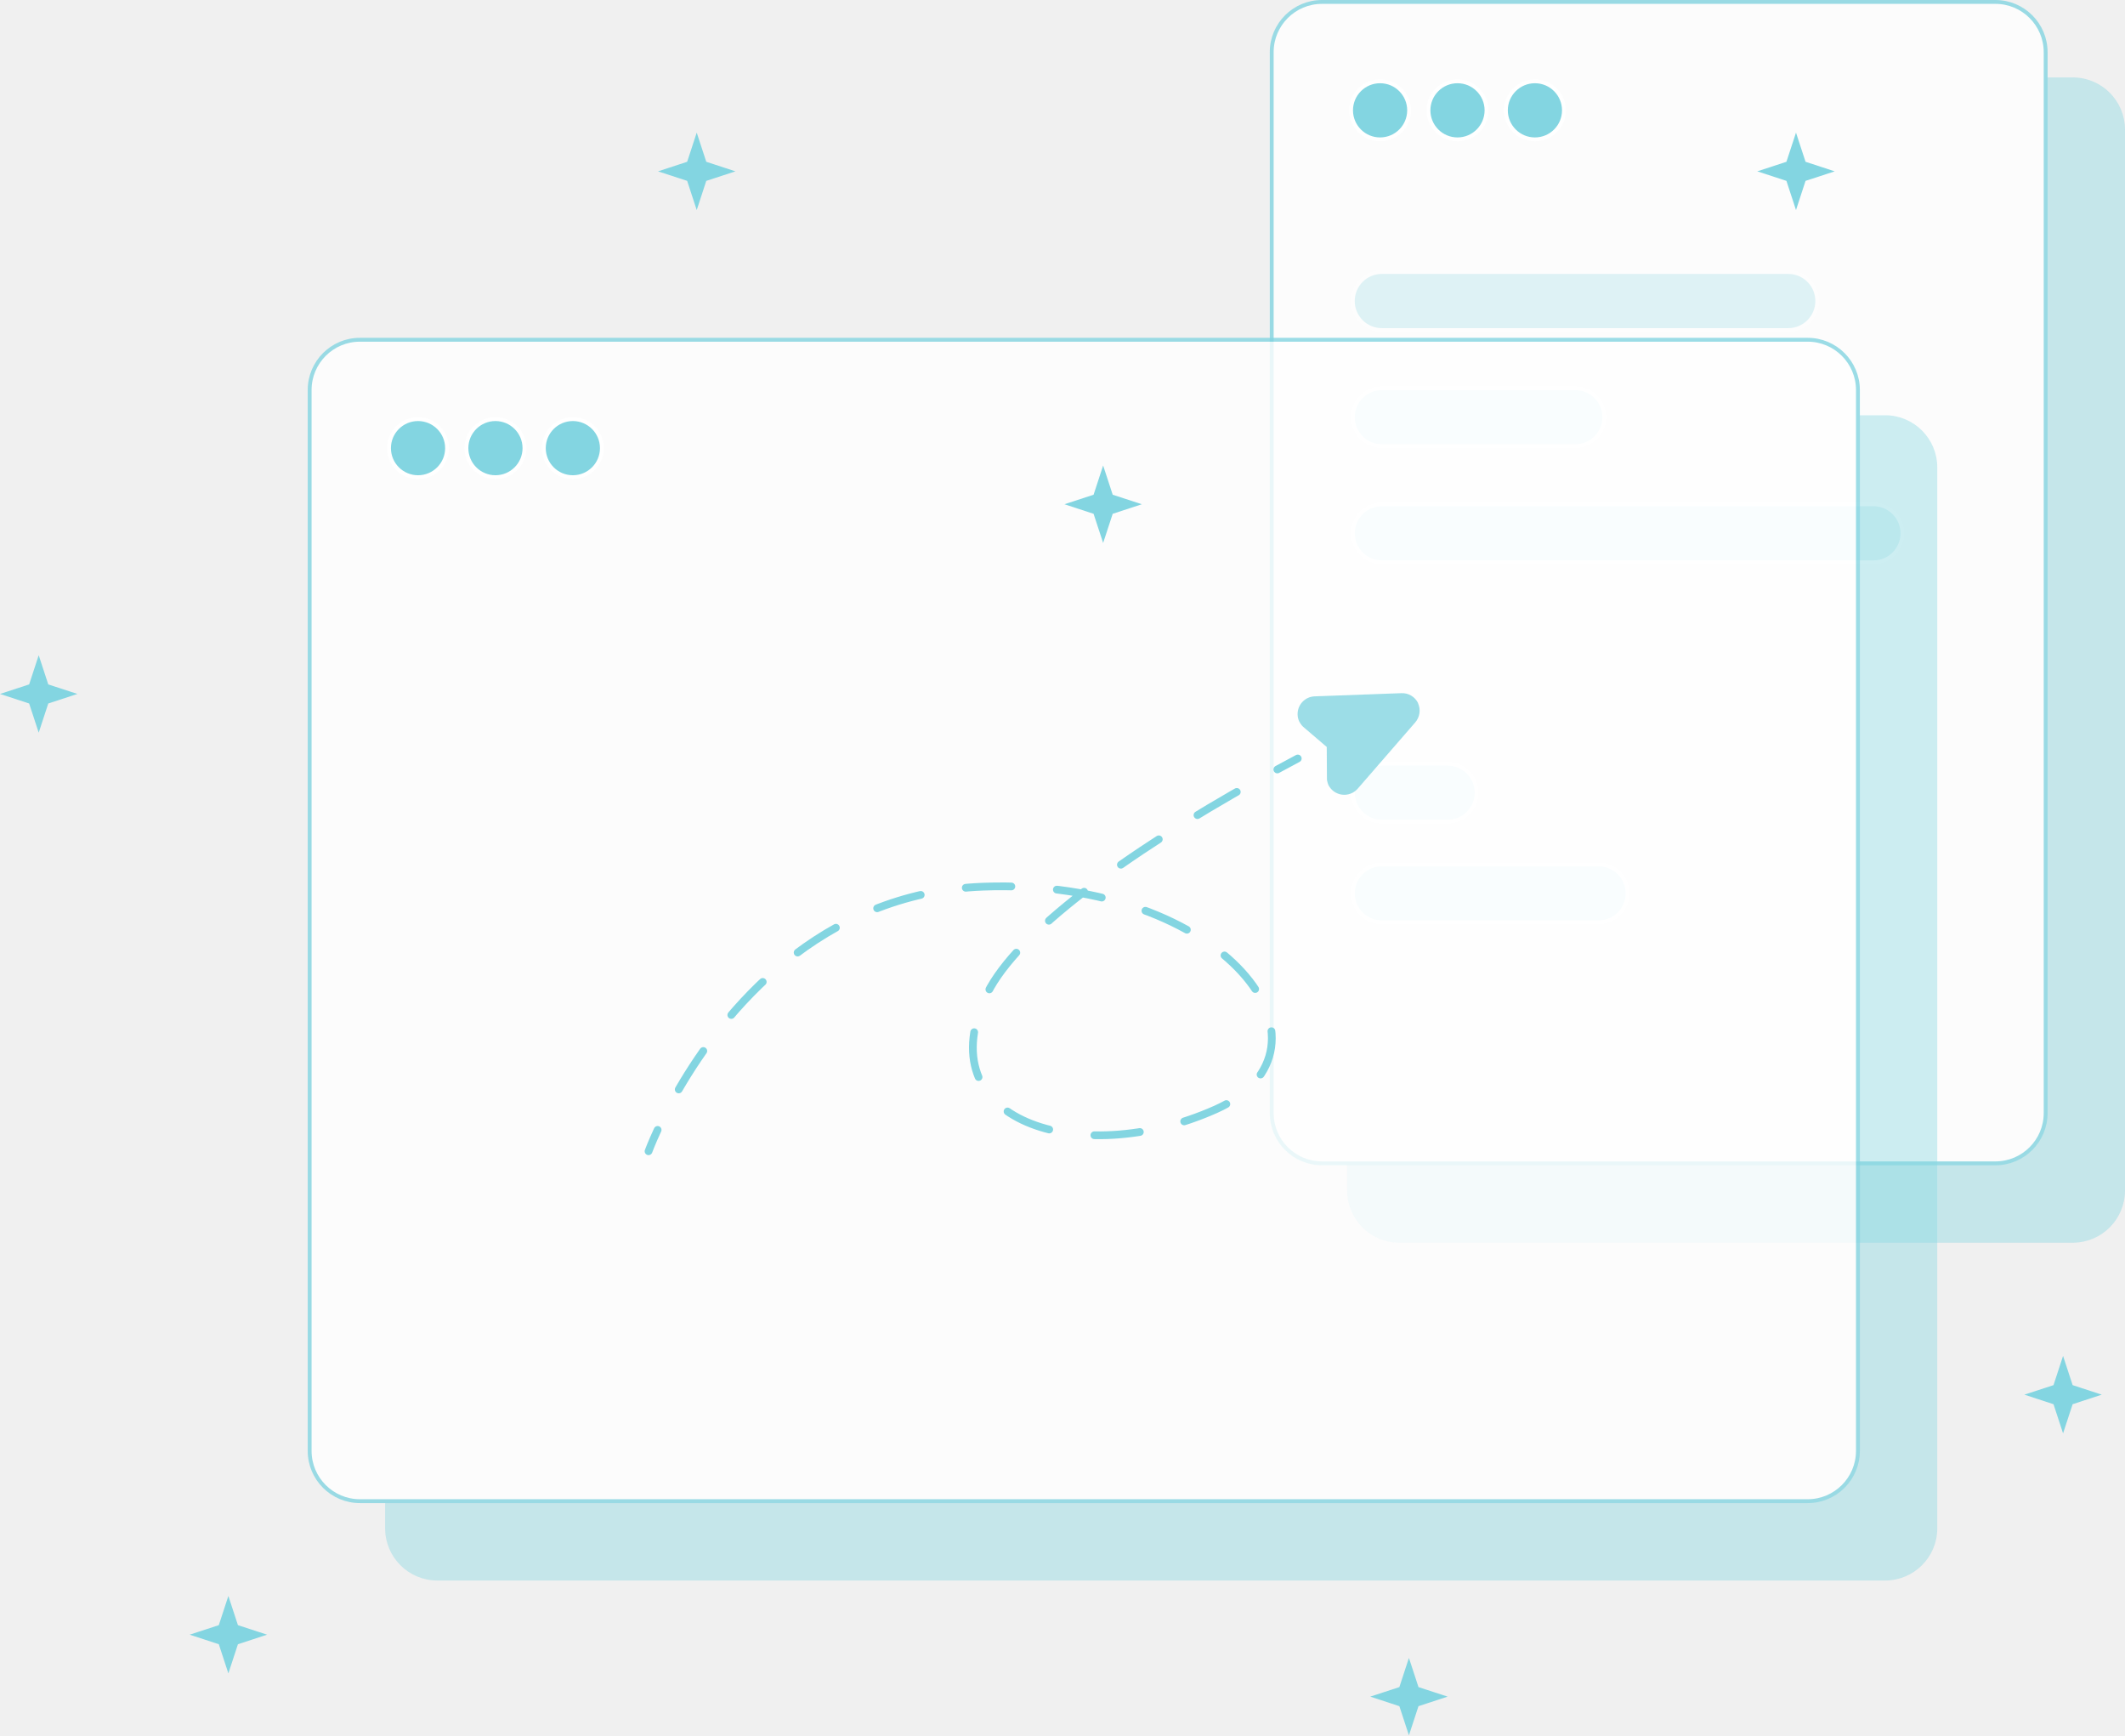
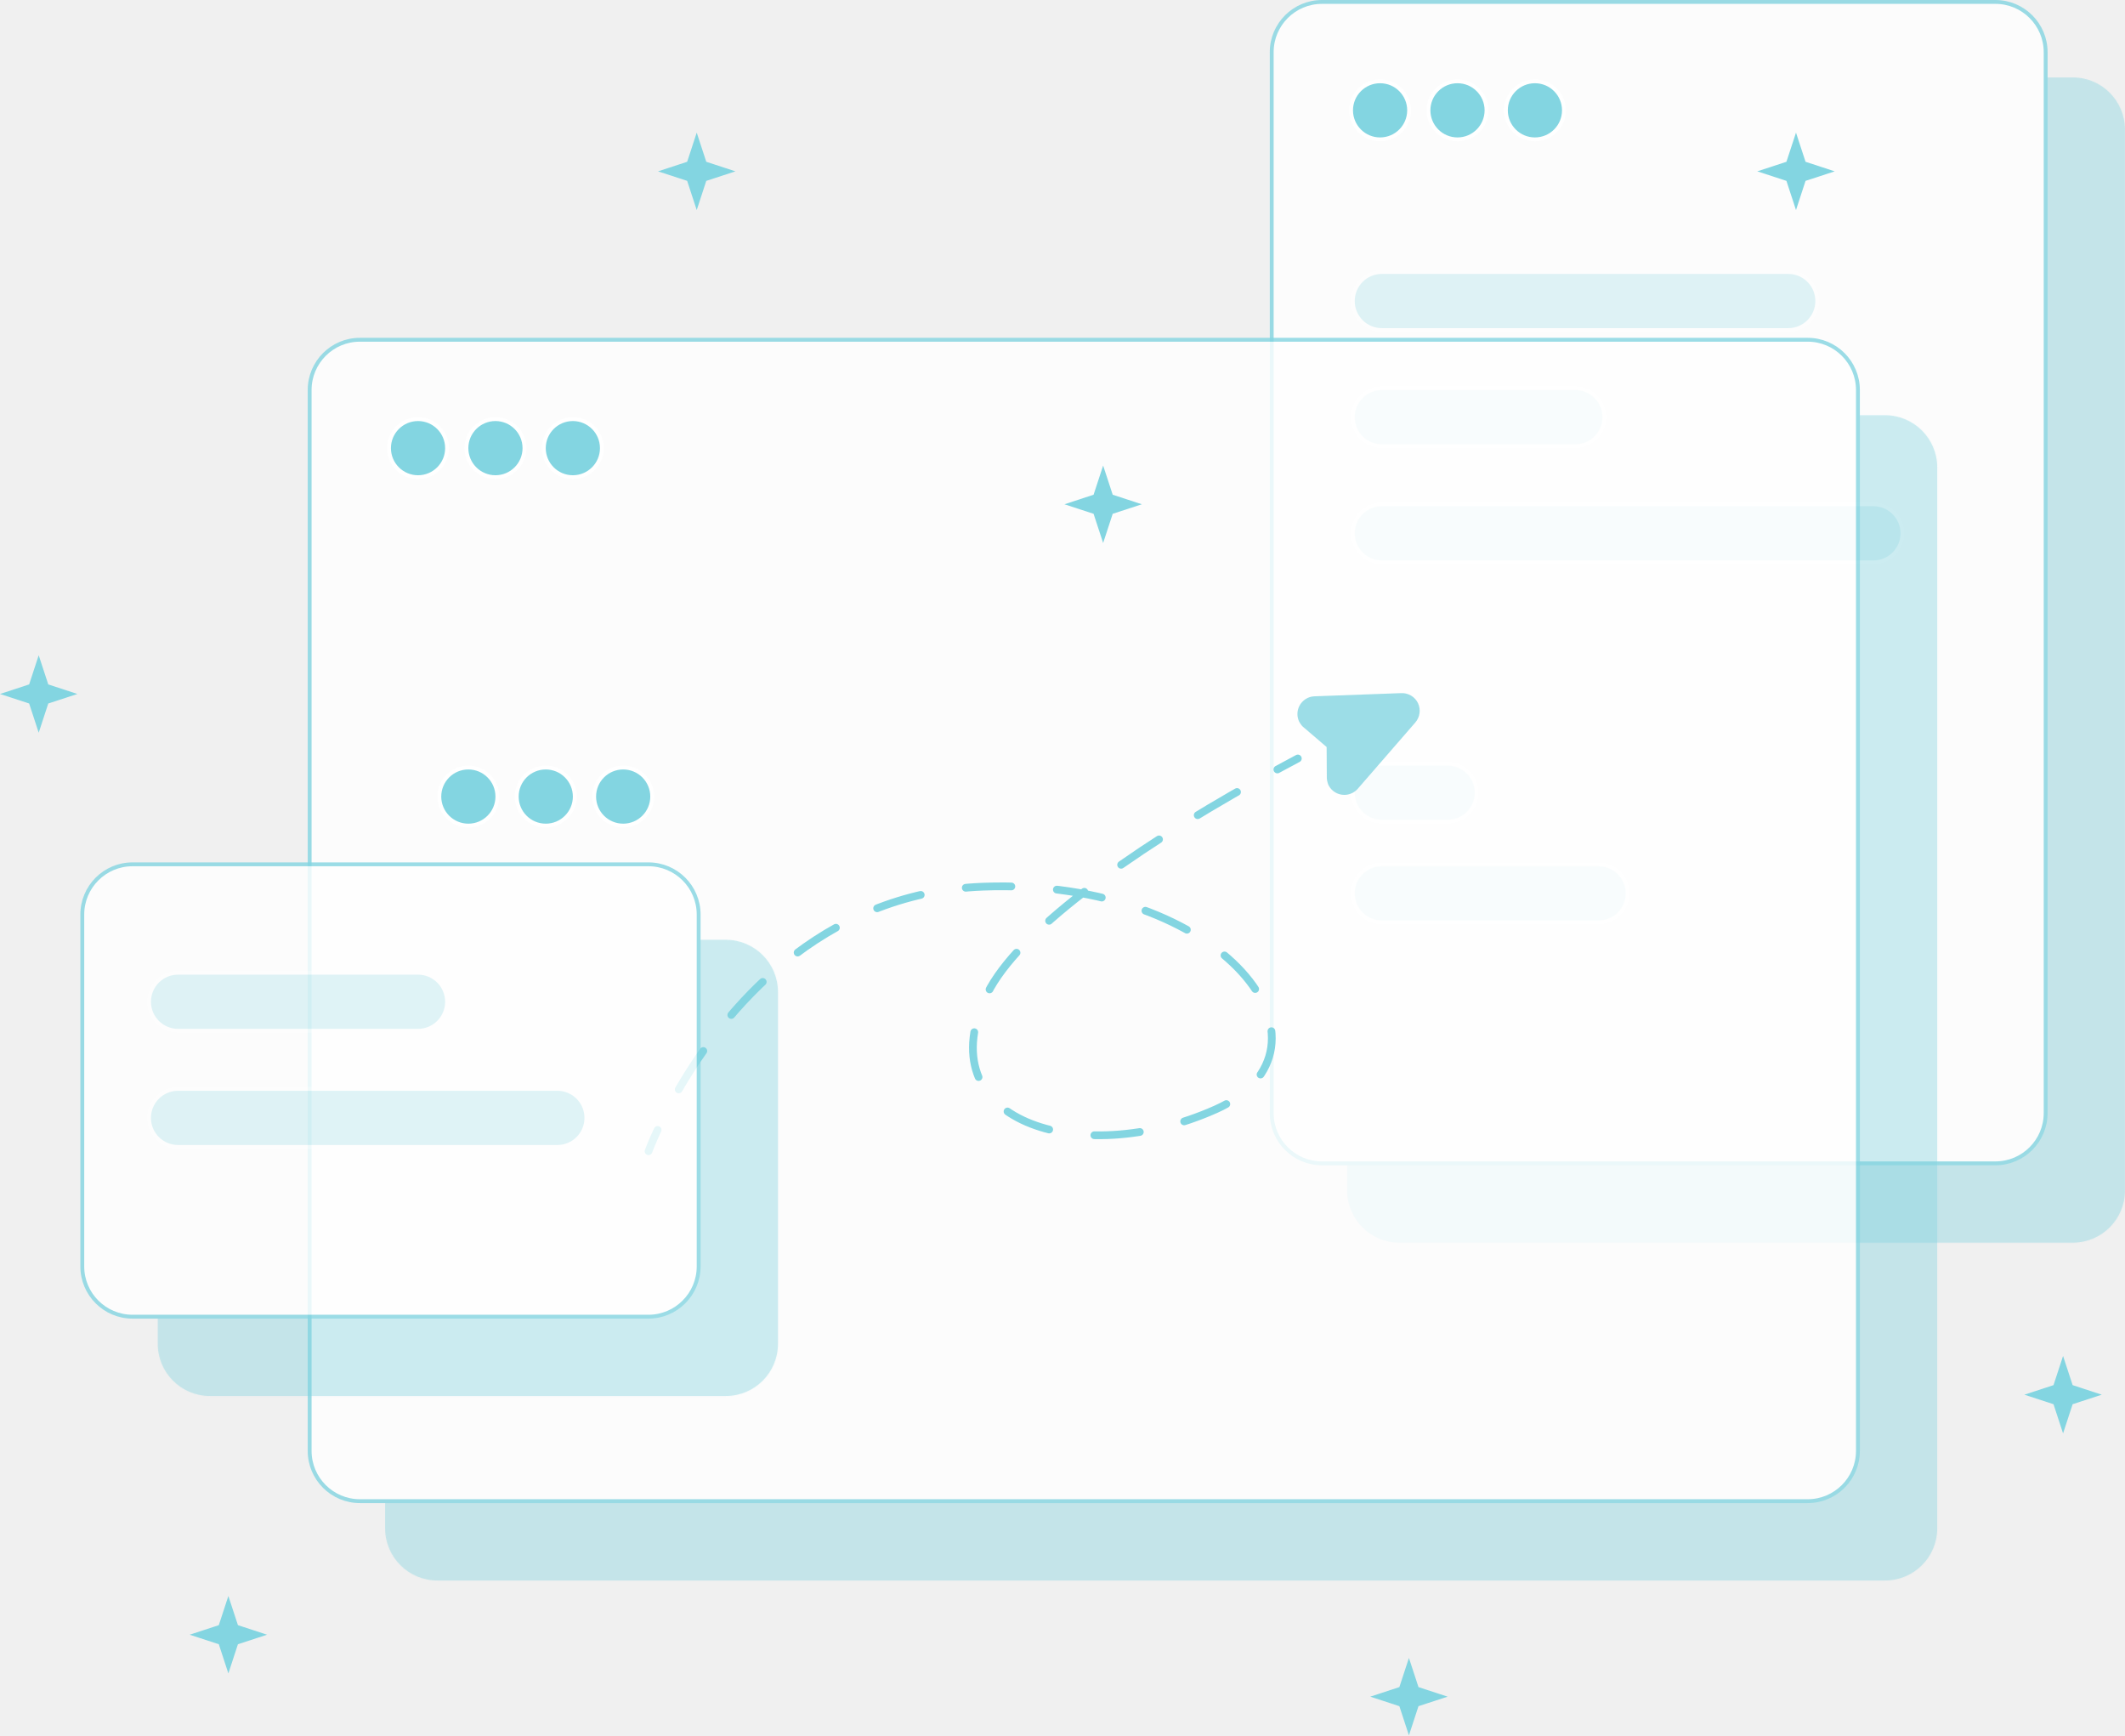
- <svg xmlns="http://www.w3.org/2000/svg" viewBox="0 0 549 448.26">
+ <svg xmlns="http://www.w3.org/2000/svg" id="Layer_2" viewBox="0 0 549 448.26">
  <defs>
-     <style>.cls-1{isolation:isolate;}.cls-2{opacity:0.8;}.cls-3{mix-blend-mode:multiply;opacity:0.5;}.cls-4,.cls-7,.cls-8{fill:#83d5e1;}.cls-10,.cls-5,.cls-9{fill:none;stroke:#83d5e1;}.cls-5,.cls-7,.cls-8{stroke-miterlimit:10;}.cls-6{fill:#fff;}.cls-7,.cls-8{stroke:#fff;}.cls-8{opacity:0.25;}.cls-10,.cls-9{stroke-linecap:round;stroke-linejoin:round;stroke-width:2px;}.cls-10{stroke-dasharray:11.79 11.79;}</style>
+     <style>.cls-1{filter:url(#drop-shadow-2);}.cls-1,.cls-2,.cls-3,.cls-4,.cls-5{stroke:#83d5e1;}.cls-1,.cls-2,.cls-6,.cls-5{opacity:.8;}.cls-1,.cls-2,.cls-7,.cls-5,.cls-8{stroke-miterlimit:10;}.cls-1,.cls-2,.cls-5{fill:#fff;}.cls-9,.cls-7,.cls-8{fill:#83d5e1;}.cls-2{filter:url(#drop-shadow-1);}.cls-3{stroke-dasharray:0 0 11.79 11.79;}.cls-3,.cls-4{fill:none;stroke-linecap:round;stroke-linejoin:round;stroke-width:2px;}.cls-7{opacity:.25;}.cls-7,.cls-8{stroke:#fff;}.cls-5{filter:url(#drop-shadow-3);}</style>
+     <filter id="drop-shadow-1" filterUnits="userSpaceOnUse">
+       <feOffset dx="20" dy="20" />
+       <feGaussianBlur result="blur" stdDeviation="0" />
+       <feFlood flood-color="#83d5e1" flood-opacity=".5" />
+       <feComposite in2="blur" operator="in" />
+       <feComposite in="SourceGraphic" />
+     </filter>
+     <filter id="drop-shadow-2" filterUnits="userSpaceOnUse">
+       <feOffset dx="20" dy="20" />
+       <feGaussianBlur result="blur-2" stdDeviation="0" />
+       <feFlood flood-color="#83d5e1" flood-opacity=".5" />
+       <feComposite in2="blur-2" operator="in" />
+       <feComposite in="SourceGraphic" />
+     </filter>
+     <filter id="drop-shadow-3" filterUnits="userSpaceOnUse">
+       <feOffset dx="20" dy="20" />
+       <feGaussianBlur result="blur-3" stdDeviation="0" />
+       <feFlood flood-color="#83d5e1" flood-opacity=".5" />
+       <feComposite in2="blur-3" operator="in" />
+       <feComposite in="SourceGraphic" />
+     </filter>
  </defs>
-   <g class="cls-1">
-     <g id="Layer_2" data-name="Layer 2">
-       <g id="Layer_1-2" data-name="Layer 1">
-         <g class="cls-2">
-           <g class="cls-3">
-             <rect class="cls-4" x="348.55" y="20.5" width="199.95" height="300" rx="12.98" />
-             <rect class="cls-5" x="348.55" y="20.5" width="199.95" height="300" rx="12.98" />
+   <g id="Layer_1-2">
+     <g>
+       <g>
+         <g>
+           <g>
+             <rect class="cls-2" x="328.55" y=".5" width="199.95" height="300" rx="12.98" ry="12.98" />
+             <rect class="cls-8" x="349.05" y="21" width="15" height="15" rx="7.5" ry="7.5" />
+             <rect class="cls-7" x="349.5" y="70.26" width="120" height="15" rx="7.5" ry="7.5" />
+             <rect class="cls-7" x="349.5" y="100.26" width="65" height="15" rx="7.5" ry="7.5" />
+             <rect class="cls-7" x="349.5" y="130.26" width="142" height="15" rx="7.5" ry="7.5" />
+             <rect class="cls-7" x="349.5" y="197.26" width="32" height="15" rx="7.5" ry="7.5" />
+             <rect class="cls-7" x="349.5" y="223.26" width="71" height="15" rx="7.5" ry="7.5" />
+             <rect class="cls-8" x="369.05" y="21" width="15" height="15" rx="7.5" ry="7.5" />
+             <rect class="cls-8" x="389.05" y="21" width="15" height="15" rx="7.5" ry="7.5" />
          </g>
-           <rect class="cls-6" x="328.55" y="0.5" width="199.95" height="300" rx="12.98" />
-           <rect class="cls-5" x="328.55" y="0.5" width="199.95" height="300" rx="12.98" />
+           <g>
+             <rect class="cls-1" x="80" y="87.76" width="400" height="300" rx="12.98" ry="12.98" />
+             <rect class="cls-8" x="100.5" y="108.26" width="15" height="15" rx="7.5" ry="7.5" />
+             <rect class="cls-8" x="120.5" y="108.26" width="15" height="15" rx="7.5" ry="7.5" />
+             <rect class="cls-8" x="140.5" y="108.26" width="15" height="15" rx="7.5" ry="7.5" />
+           </g>
+           <g>
+             <path class="cls-4" d="M167.55,297.38s.75-2.08,2.35-5.52" />
+             <path class="cls-3" d="M175.35,281.41c11.43-19.71,36.12-50.83,78.73-52.38,62.58-2.28,95.32,41.78,59.99,57.53-35.33,15.75-75.25,2.9-58.96-29.96,7.68-15.5,35.47-35.89,69.74-55" />
+             <path class="cls-4" d="M330.01,198.76c1.75-.95,3.51-1.9,5.29-2.84" />
+           </g>
+           <g class="cls-6">
+             <path class="cls-9" d="M344.09,202.3c-.14-.34-.25-.7-.32-1.06l-.02-.21-.04-8.14c0-.12-.02-.24-.08-.35-.05-.1-.12-.19-.21-.27l-6.16-5.29c-.05-.04-.1-.1-.14-.15-.22-.26-.41-.54-.57-.84-.85-1.8-.07-3.94,1.73-4.79,.43-.2,.89-.32,1.36-.34l22.39-.82c1.98-.07,3.64,1.48,3.71,3.46,.03,.9-.28,1.79-.87,2.47l-14.82,17.07c-1.29,1.51-3.56,1.69-5.08,.4-.37-.32-.68-.71-.9-1.16Z" />
+             <path class="cls-9" d="M364.55,182.53c.42,.94,.26,2.04-.43,2.8l-14.82,17.07c-.92,1.1-2.55,1.24-3.65,.32-.28-.23-.5-.52-.66-.85-.1-.27-.18-.55-.24-.84l-.04-8.15c0-.27-.06-.53-.18-.77-.11-.23-.26-.43-.46-.59l-6.18-5.25c-.16-.21-.31-.43-.45-.66-.61-1.29-.07-2.84,1.23-3.45,.32-.15,.66-.24,1.02-.25l22.39-.86c1.05-.06,2.03,.52,2.48,1.47m1.8-.86h0c-.79-1.67-2.51-2.7-4.36-2.62l-22.37,.82c-2.53,.08-4.51,2.2-4.43,4.73,.02,.62,.17,1.23,.43,1.8,.19,.36,.42,.7,.68,1.02,.08,.11,.18,.21,.29,.3l6.14,5.25,.05,8.06c0,.14,.01,.28,.04,.41,.07,.44,.19,.88,.35,1.29,1.1,2.29,3.84,3.25,6.12,2.15,.56-.27,1.07-.65,1.48-1.12l14.83-17.08c1.23-1.38,1.52-3.35,.74-5.02Z" />
+           </g>
        </g>
-         <rect class="cls-7" x="349.05" y="21" width="15" height="15" rx="7.5" />
-         <rect class="cls-8" x="349.5" y="70.26" width="120" height="15" rx="7.5" />
-         <rect class="cls-8" x="349.5" y="100.26" width="65" height="15" rx="7.5" />
-         <rect class="cls-8" x="349.5" y="130.26" width="142" height="15" rx="7.5" />
-         <rect class="cls-8" x="349.5" y="197.26" width="32" height="15" rx="7.5" />
-         <rect class="cls-8" x="349.5" y="223.26" width="71" height="15" rx="7.5" />
-         <rect class="cls-7" x="369.05" y="21" width="15" height="15" rx="7.5" />
-         <rect class="cls-7" x="389.05" y="21" width="15" height="15" rx="7.5" />
-         <g class="cls-2">
-           <g class="cls-3">
-             <rect class="cls-4" x="100" y="107.76" width="400" height="300" rx="12.98" />
-             <rect class="cls-5" x="100" y="107.76" width="400" height="300" rx="12.98" />
-           </g>
-           <rect class="cls-6" x="80" y="87.76" width="400" height="300" rx="12.98" />
-           <rect class="cls-5" x="80" y="87.76" width="400" height="300" rx="12.98" />
-         </g>
-         <rect class="cls-7" x="100.5" y="108.26" width="15" height="15" rx="7.5" />
-         <rect class="cls-7" x="120.5" y="108.26" width="15" height="15" rx="7.5" />
-         <rect class="cls-7" x="140.5" y="108.26" width="15" height="15" rx="7.5" />
-         <path class="cls-9" d="M167.55,297.38s.76-2.08,2.35-5.52" />
-         <path class="cls-10" d="M175.35,281.41c11.43-19.71,36.12-50.83,78.73-52.38,62.58-2.27,95.32,41.78,60,57.53s-75.25,2.91-59-30c7.68-15.49,35.47-35.89,69.74-55" />
-         <path class="cls-9" d="M330,198.76q2.63-1.42,5.28-2.84" />
-         <g class="cls-2">
-           <path class="cls-4" d="M344.09,202.3a5.53,5.53,0,0,1-.32-1.05l0-.21,0-8.14a.78.78,0,0,0-.08-.35.71.71,0,0,0-.21-.27L337.26,187a.73.73,0,0,1-.14-.16,5.75,5.75,0,0,1-.56-.83,3.6,3.6,0,0,1,3.09-5.13l22.39-.82a3.59,3.59,0,0,1,3.71,3.46,3.62,3.62,0,0,1-.87,2.48l-14.82,17.07a3.61,3.61,0,0,1-5.08.4A3.5,3.5,0,0,1,344.09,202.3Z" />
-           <path class="cls-4" d="M364.55,182.53a2.57,2.57,0,0,1-.43,2.8L349.3,202.4a2.59,2.59,0,0,1-3.65.32,2.5,2.5,0,0,1-.66-.85,5.8,5.8,0,0,1-.24-.84l0-8.15a1.89,1.89,0,0,0-.18-.77,1.62,1.62,0,0,0-.46-.58l-6.18-5.25a4.81,4.81,0,0,1-.45-.66,2.59,2.59,0,0,1,1.23-3.45,2.51,2.51,0,0,1,1-.25l22.39-.87a2.59,2.59,0,0,1,2.48,1.48m1.81-.87h0a4.57,4.57,0,0,0-4.36-2.61l-22.37.82a4.57,4.57,0,0,0-4.42,4.73,4.44,4.44,0,0,0,.43,1.79,5.79,5.79,0,0,0,.67,1,2.87,2.87,0,0,0,.29.31l6.14,5.25.05,8.06a1.84,1.84,0,0,0,0,.41,6.58,6.58,0,0,0,.35,1.3,4.59,4.59,0,0,0,7.6,1l14.83-17.08A4.64,4.64,0,0,0,366.36,181.66Z" />
-         </g>
-         <polygon class="cls-4" points="10 169.25 12.47 176.79 20 179.25 12.47 181.72 10 189.25 7.53 181.72 0 179.25 7.53 176.79 10 169.25" />
-         <polygon class="cls-4" points="180 34.26 182.47 41.79 190 44.26 182.47 46.72 180 54.26 177.53 46.72 170 44.26 177.53 41.79 180 34.26" />
-         <polygon class="cls-4" points="464 34.26 466.47 41.79 474 44.26 466.47 46.72 464 54.26 461.53 46.72 454 44.26 461.53 41.79 464 34.26" />
-         <polygon class="cls-4" points="285 120.25 287.47 127.79 295 130.25 287.47 132.72 285 140.25 282.53 132.72 275 130.25 282.53 127.79 285 120.25" />
-         <polygon class="cls-4" points="59 412.25 61.47 419.79 69 422.25 61.47 424.72 59 432.25 56.53 424.72 49 422.25 56.53 419.79 59 412.25" />
-         <polygon class="cls-4" points="533 350.25 535.47 357.79 543 360.25 535.47 362.72 533 370.25 530.53 362.72 523 360.25 530.53 357.79 533 350.25" />
-         <polygon class="cls-4" points="364 428.25 366.47 435.79 374 438.25 366.47 440.72 364 448.25 361.53 440.72 354 438.25 361.53 435.79 364 428.25" />
+         <polygon class="cls-9" points="10 169.26 12.47 176.79 20 179.26 12.47 181.72 10 189.26 7.53 181.72 0 179.26 7.53 176.79 10 169.26" />
+         <polygon class="cls-9" points="180 34.26 182.47 41.79 190 44.26 182.47 46.72 180 54.26 177.53 46.72 170 44.26 177.53 41.79 180 34.26" />
+         <polygon class="cls-9" points="464 34.26 466.47 41.79 474 44.26 466.47 46.72 464 54.26 461.53 46.72 454 44.26 461.53 41.79 464 34.26" />
+         <polygon class="cls-9" points="285 120.26 287.47 127.79 295 130.26 287.47 132.72 285 140.26 282.53 132.72 275 130.26 282.53 127.79 285 120.26" />
+         <polygon class="cls-9" points="59 412.26 61.47 419.79 69 422.26 61.47 424.72 59 432.26 56.53 424.72 49 422.26 56.53 419.79 59 412.26" />
+         <polygon class="cls-9" points="533 350.26 535.47 357.79 543 360.26 535.47 362.72 533 370.26 530.53 362.72 523 360.26 530.53 357.79 533 350.26" />
+         <polygon class="cls-9" points="364 428.26 366.47 435.79 374 438.26 366.47 440.72 364 448.26 361.53 440.72 354 438.26 361.53 435.79 364 428.26" />
      </g>
+       <rect class="cls-5" x="21.26" y="223.26" width="159.24" height="116.85" rx="12.98" ry="12.98" />
+       <rect class="cls-8" x="113.5" y="198.26" width="15" height="15" rx="7.5" ry="7.5" />
+       <rect class="cls-8" x="133.5" y="198.26" width="15" height="15" rx="7.5" ry="7.5" />
+       <rect class="cls-8" x="153.5" y="198.26" width="15" height="15" rx="7.5" ry="7.5" />
+       <rect class="cls-7" x="38.5" y="251.26" width="77" height="15" rx="7.5" ry="7.5" />
+       <rect class="cls-7" x="38.5" y="281.26" width="113" height="15" rx="7.5" ry="7.5" />
    </g>
  </g>
</svg>
